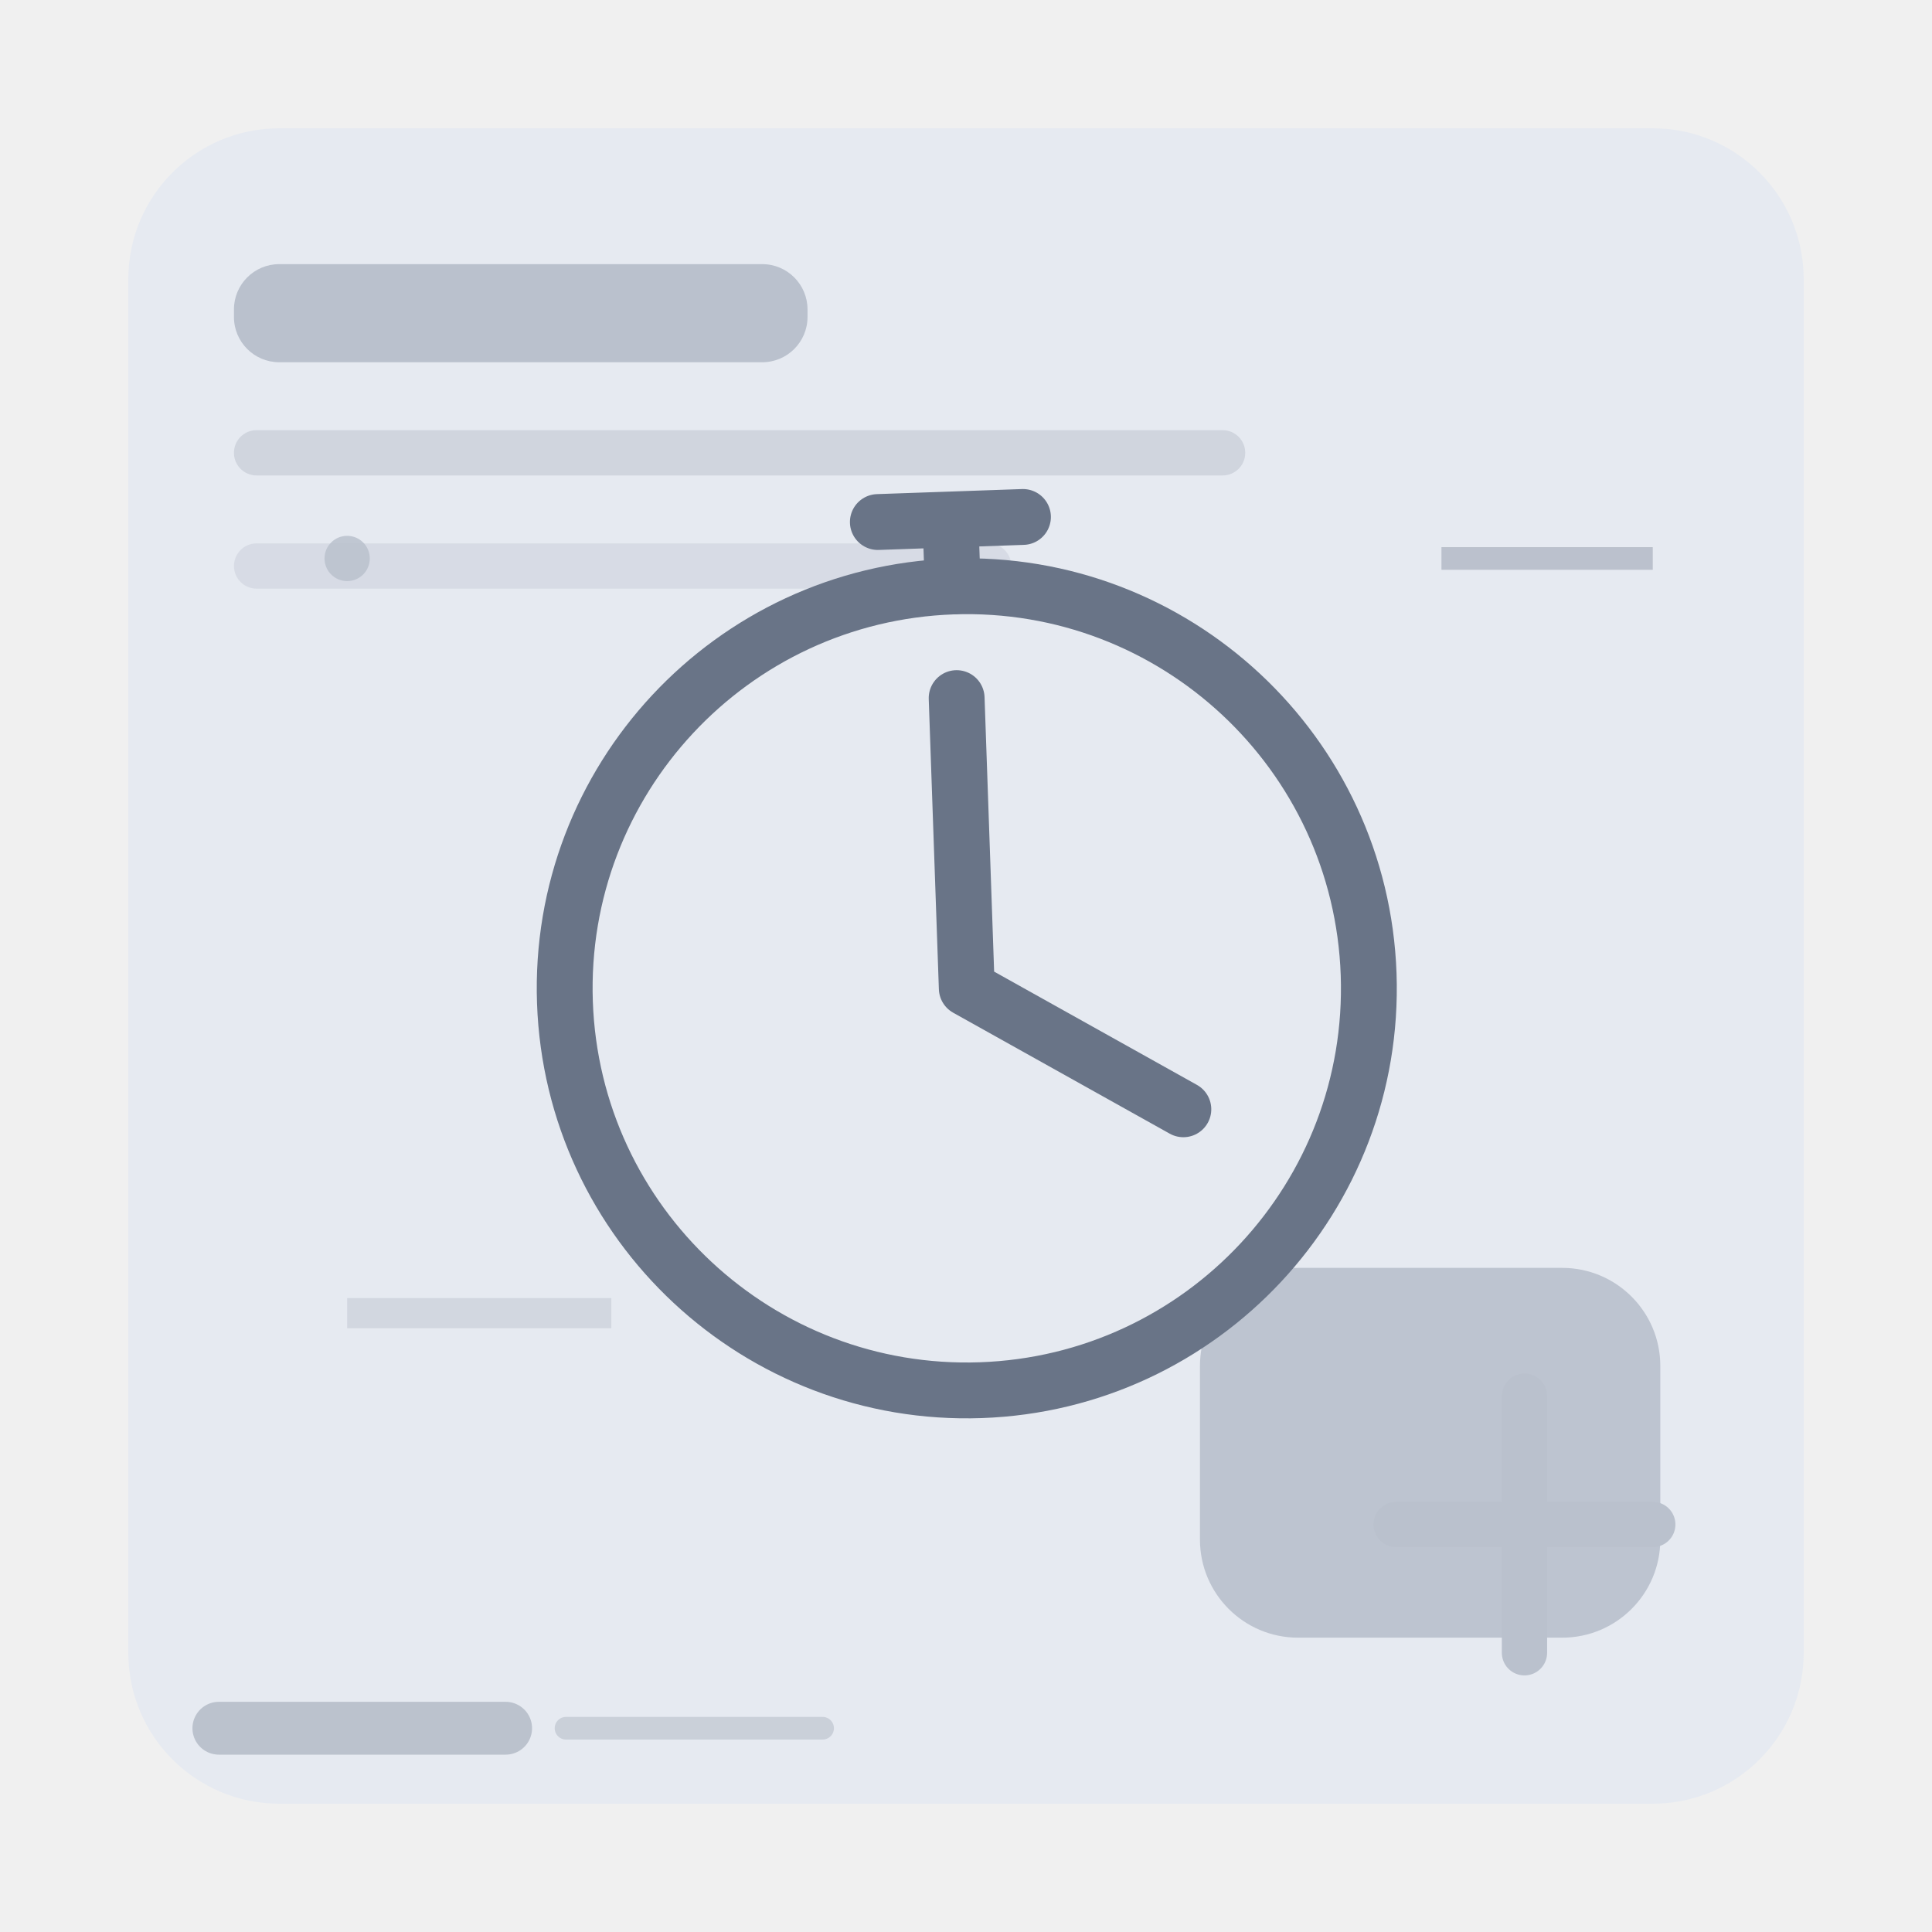
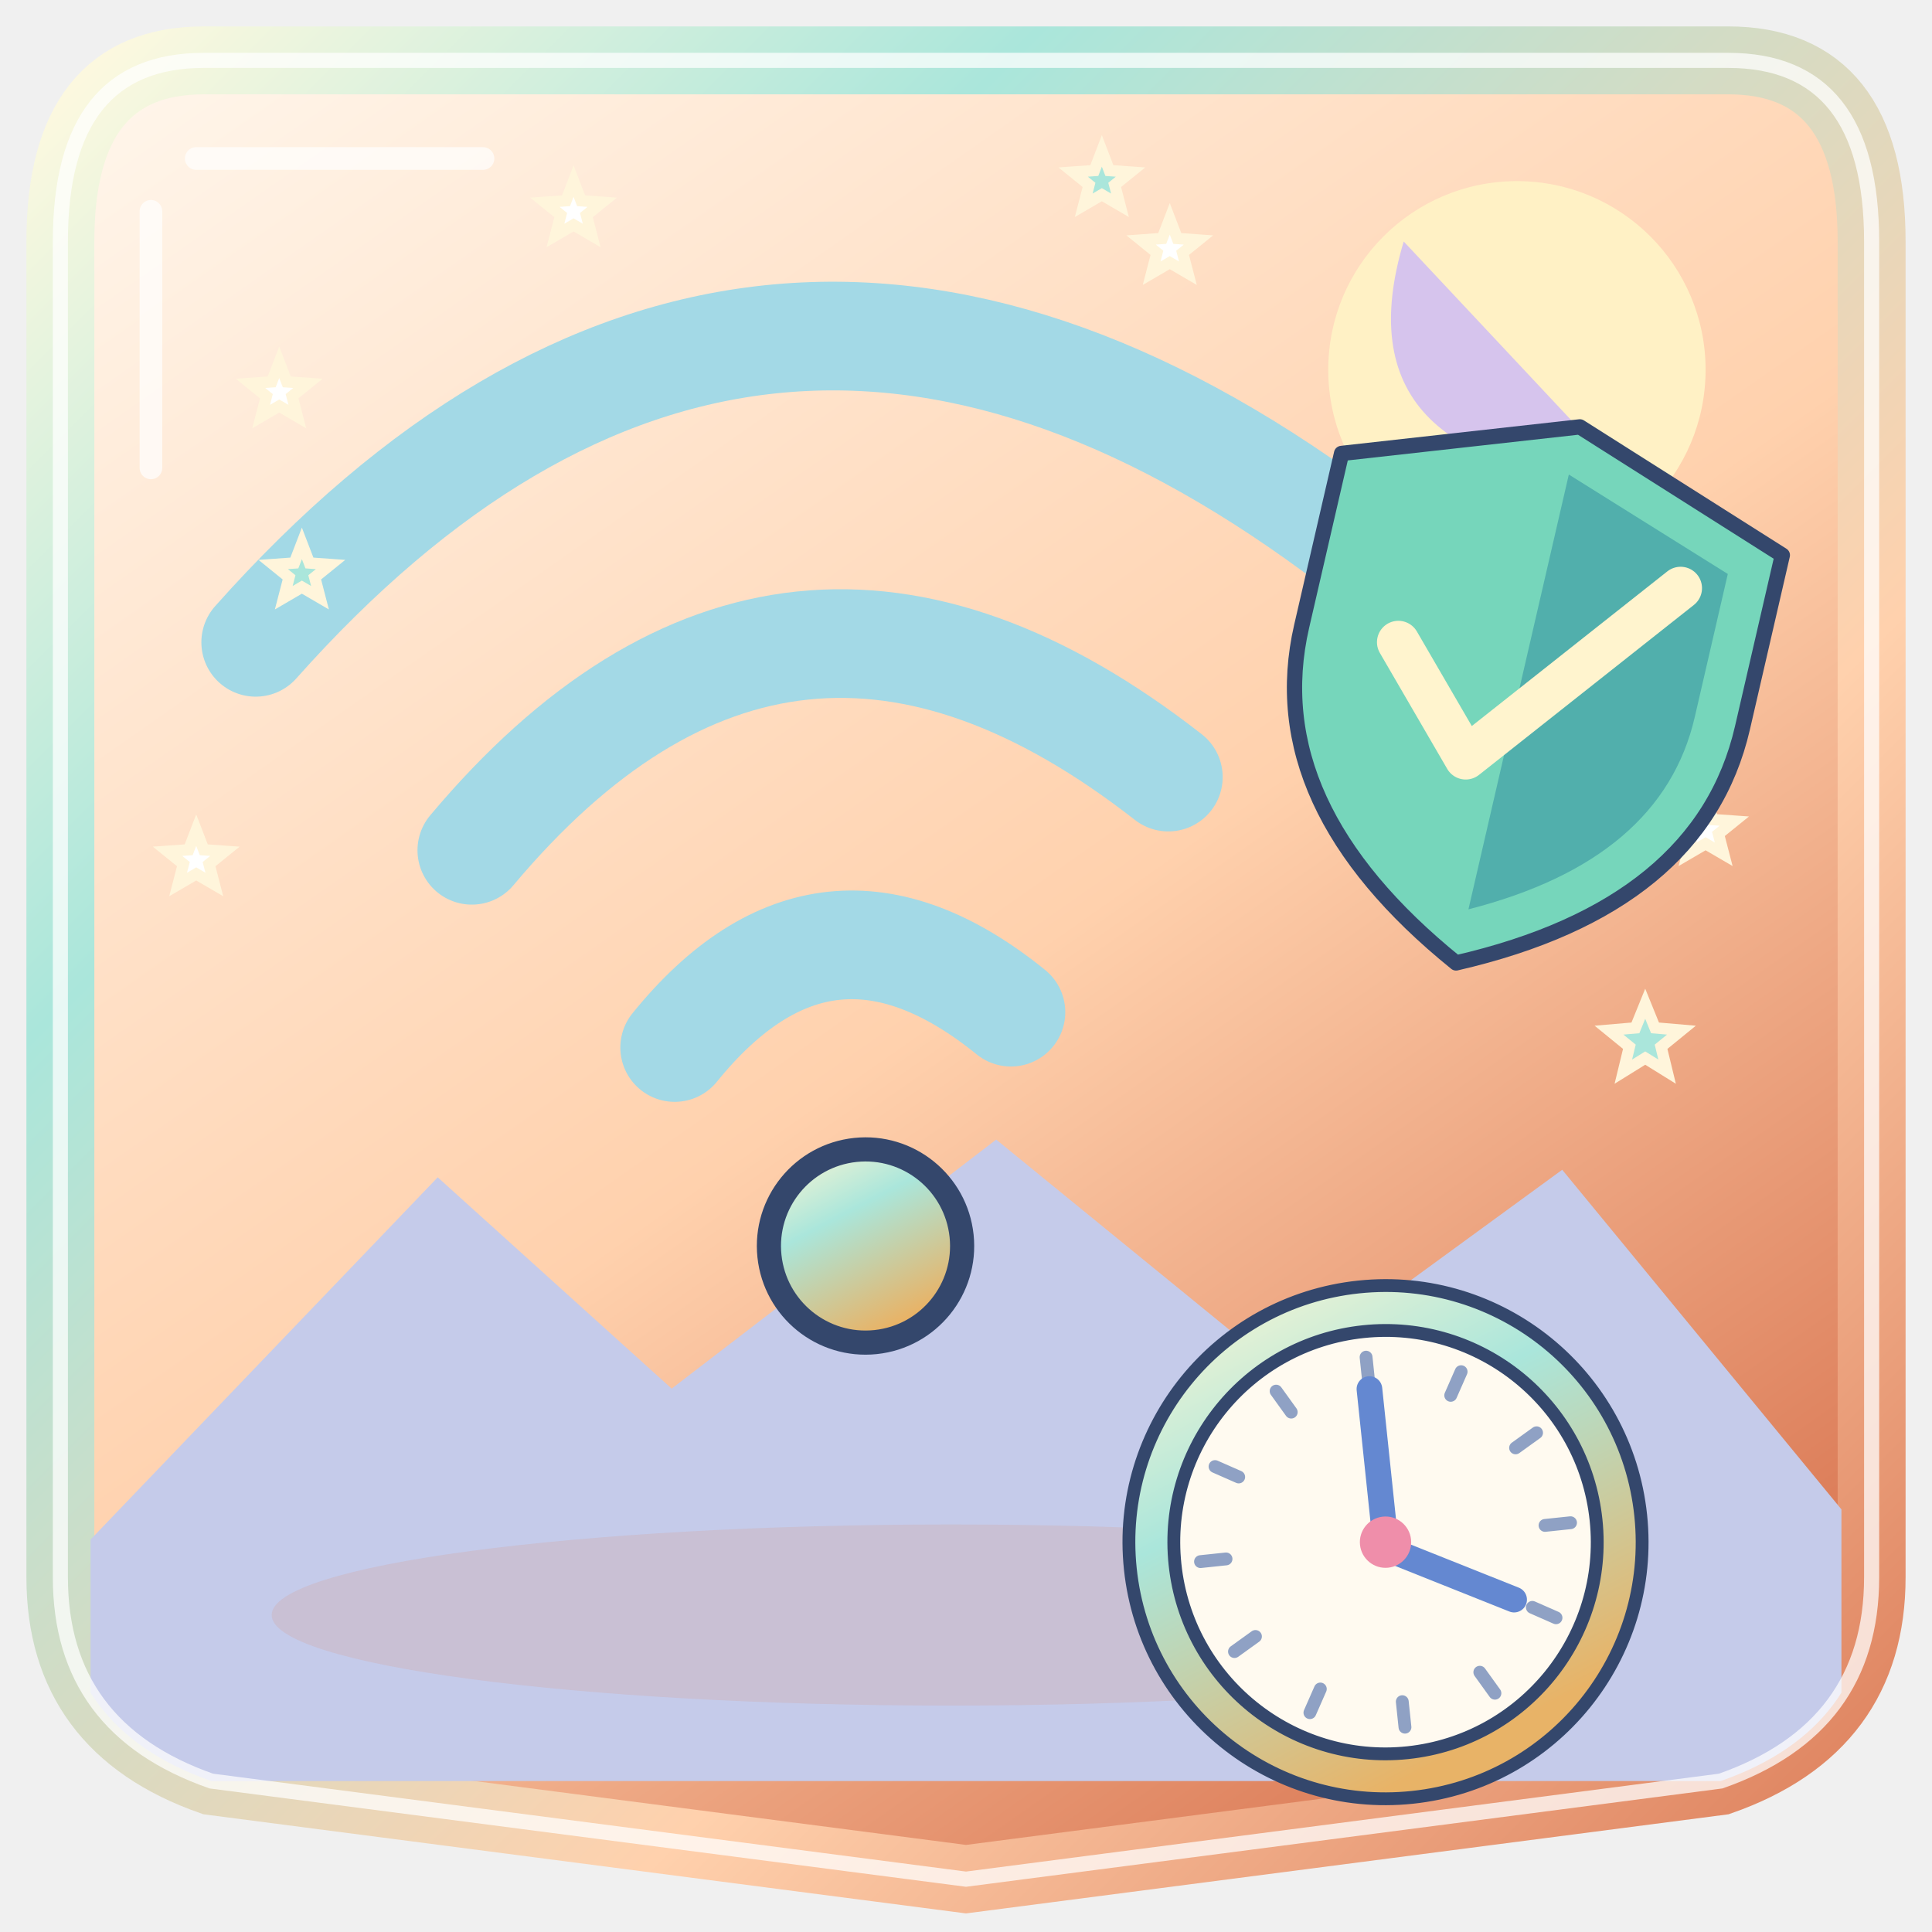
- <svg xmlns="http://www.w3.org/2000/svg" width="256" height="256" viewBox="0 0 256 256">
-   <rect x="17" y="17" width="222" height="222" rx="20" fill="#E6EAF1" />
-   <rect x="31" y="35" width="76" height="13" rx="6" fill="#BAC1CD" />
-   <rect x="31" y="57" width="134" height="6" rx="3" fill="#677286" opacity=".18" />
-   <rect x="31" y="72" width="103" height="6" rx="3" fill="#677286" opacity=".12" />
-   <rect x="159" y="168" width="61" height="49" rx="13" fill="#BAC1CD" opacity=".92" />
-   <circle cx="46" cy="74" r="3" fill="#BAC1CD" opacity=".85" />
-   <path d="M191 74h28" stroke="#677286" stroke-width="3" opacity=".34" />
-   <path d="M46 174h35" stroke="#BAC1CD" stroke-width="4" opacity=".45" />
-   <g transform="translate(33.28 33.28) scale(0.740) rotate(-2 128 128)" fill="none" stroke="#697487" stroke-width="10" stroke-linecap="round" stroke-linejoin="round">
-     <circle cx="128" cy="132" r="72" />
-     <path d="M128 80v52l38 23M115 48h26M128 48v12" />
+ <svg xmlns="http://www.w3.org/2000/svg" width="512" height="512" viewBox="0 0 256 256">
+   <defs>
+     <linearGradient id="sky" x2=".7" y2="1">
+       <stop stop-color="#fff7ed" />
+       <stop offset=".58" stop-color="#ffd1ad" />
+       <stop offset="1" stop-color="#dc7d59" />
+     </linearGradient>
+     <linearGradient id="gold" x2=".4" y2="1">
+       <stop stop-color="#fff6d2" />
+       <stop offset=".42" stop-color="#aae6db" />
+       <stop offset="1" stop-color="#e8b367" />
+     </linearGradient>
+     <linearGradient id="rim" x2="1" y2="1">
+       <stop stop-color="#fff9df" />
+       <stop offset=".26" stop-color="#aae6db" />
+       <stop offset=".66" stop-color="#ffd1ad" />
+       <stop offset="1" stop-color="#dc7d59" />
+     </linearGradient>
+     <clipPath id="clip">
+       <path d="M27 8h202q19 0 19 24v177q0 20-20 27l-100 13-100-13q-20-7-20-27V32Q8 8 27 8Z" />
+     </clipPath>
+   </defs>
+   <path d="M27 8h202q19 0 19 24v177q0 20-20 27l-100 13-100-13q-20-7-20-27V32Q8 8 27 8Z" fill="url(#sky)" stroke="url(#rim)" stroke-width="9" />
+   <g clip-path="url(#clip)">
+     <circle cx="201" cy="49" r="25" fill="#fff1c5" stroke="none" stroke-width="2" />
+     <path d="M186 32q-9 30 30 32" fill="#d6c4ed" stroke="none" stroke-width="2.5" stroke-linecap="round" stroke-linejoin="round" />
+     <polygon points="37.0,48.0 38.0,50.6 40.8,50.8 38.7,52.5 39.4,55.2 37.0,53.8 34.6,55.2 35.3,52.5 33.2,50.8 36.0,50.6" fill="#fff" stroke="#fff5db" stroke-width="1.5" />
+     <polygon points="76.0,24.0 77.0,26.6 79.8,26.8 77.7,28.5 78.4,31.2 76.0,29.8 73.6,31.2 74.3,28.5 72.2,26.8 75.0,26.6" fill="#fff" stroke="#fff5db" stroke-width="1.5" />
+     <polygon points="155.0,29.0 156.0,31.6 158.8,31.8 156.7,33.5 157.4,36.2 155.0,34.8 152.6,36.2 153.3,33.5 151.2,31.8 154.0,31.6" fill="#fff" stroke="#fff5db" stroke-width="1.5" />
+     <polygon points="226.0,106.0 227.0,108.6 229.8,108.8 227.7,110.5 228.4,113.2 226.0,111.8 223.6,113.2 224.3,110.5 222.2,108.8 225.0,108.6" fill="#fff" stroke="#fff5db" stroke-width="1.5" />
+     <polygon points="26.0,110.0 27.0,112.6 29.8,112.8 27.7,114.5 28.4,117.2 26.0,115.8 23.6,117.2 24.3,114.5 22.2,112.8 25.0,112.6" fill="#fff" stroke="#fff5db" stroke-width="1.5" />
+     <path d="M12 204 58 156l31 28 43-33 38 31 37-27 37 45v36H12Z" fill="#c5cbea" stroke="none" stroke-width="2.5" stroke-linecap="round" stroke-linejoin="round" />
+     <ellipse cx="126" cy="214" rx="90" ry="12" fill="#dc7d59" opacity=".15" />
+     <g transform="translate(29 31) rotate(-6 80.0 80.0) scale(1.6)">
+       <path d="M5 29q45-41 90 0M21 48q29-28 58 0M36 66q14-14 28 0" fill="none" stroke="#a3d9e6" stroke-width="9" stroke-linecap="round" stroke-linejoin="round" />
+       <circle cx="50" cy="84" r="8" fill="url(#gold)" stroke="#34476c" stroke-width="2" />
+     </g>
+     <g transform="translate(161 50) rotate(13 40.5 40.5) scale(0.81)">
+       <path d="M50 7 87 20v29q0 30-37 48Q13 79 13 49V20Z" fill="#76d6bb" stroke="#34476c" stroke-width="2.5" stroke-linecap="round" stroke-linejoin="round" />
+       <path d="M50 15 79 25v24q0 24-29 39Z" fill="#51afac" stroke="none" stroke-width="2.5" stroke-linecap="round" stroke-linejoin="round" />
+       <path d="m29 48 15 16 28-35" fill="none" stroke="#fff4ce" stroke-width="7" stroke-linecap="round" stroke-linejoin="round" />
+     </g>
+     <g transform="translate(141 161) rotate(-6 42.5 42.5) scale(0.85)">
+       <circle cx="50" cy="51" r="40" fill="url(#gold)" stroke="#34476c" stroke-width="2" />
+       <circle cx="50" cy="51" r="33" fill="#fffaf0" stroke="#34476c" stroke-width="2" />
+       <path d="M50.0 26.0l0.0 -4.0" fill="none" stroke="#8fa1c4" stroke-width="2" stroke-linecap="round" stroke-linejoin="round" />
+       <path d="M62.5 29.3l2.0 -3.5" fill="none" stroke="#8fa1c4" stroke-width="2" stroke-linecap="round" stroke-linejoin="round" />
+       <path d="M71.7 38.5l3.5 -2.0" fill="none" stroke="#8fa1c4" stroke-width="2" stroke-linecap="round" stroke-linejoin="round" />
+       <path d="M75.0 51.0l4.0 -0.0" fill="none" stroke="#8fa1c4" stroke-width="2" stroke-linecap="round" stroke-linejoin="round" />
+       <path d="M71.7 63.5l3.5 2.0" fill="none" stroke="#8fa1c4" stroke-width="2" stroke-linecap="round" stroke-linejoin="round" />
+       <path d="M62.5 72.7l2.0 3.5" fill="none" stroke="#8fa1c4" stroke-width="2" stroke-linecap="round" stroke-linejoin="round" />
+       <path d="M50.0 76.0l0.0 4.0" fill="none" stroke="#8fa1c4" stroke-width="2" stroke-linecap="round" stroke-linejoin="round" />
+       <path d="M37.5 72.7l-2.0 3.5" fill="none" stroke="#8fa1c4" stroke-width="2" stroke-linecap="round" stroke-linejoin="round" />
+       <path d="M28.3 63.5l-3.5 2.0" fill="none" stroke="#8fa1c4" stroke-width="2" stroke-linecap="round" stroke-linejoin="round" />
+       <path d="M25.0 51.0l-4.0 0.0" fill="none" stroke="#8fa1c4" stroke-width="2" stroke-linecap="round" stroke-linejoin="round" />
+       <path d="M28.3 38.5l-3.5 -2.0" fill="none" stroke="#8fa1c4" stroke-width="2" stroke-linecap="round" stroke-linejoin="round" />
+       <path d="M37.5 29.3l-2.0 -3.5" fill="none" stroke="#8fa1c4" stroke-width="2" stroke-linecap="round" stroke-linejoin="round" />
+       <path d="M50 27v25l19 10" fill="none" stroke="#6488d1" stroke-width="4" stroke-linecap="round" stroke-linejoin="round" />
+       <circle cx="50" cy="51" r="4" fill="#ef8eaa" stroke="none" stroke-width="2" />
+     </g>
+     <polygon points="40.0,72.0 41.0,74.6 43.8,74.8 41.7,76.5 42.4,79.2 40.0,77.8 37.6,79.2 38.3,76.5 36.2,74.8 39.0,74.6" fill="#aae6db" stroke="#fff5db" stroke-width="1.5" />
+     <polygon points="218.0,133.0 219.3,136.2 222.8,136.5 220.1,138.7 220.9,142.0 218.0,140.2 215.1,142.0 215.9,138.7 213.2,136.5 216.7,136.2" fill="#aae6db" stroke="#fff5db" stroke-width="1.5" />
+     <polygon points="146.0,20.0 147.0,22.6 149.8,22.8 147.7,24.5 148.4,27.2 146.0,25.8 143.6,27.2 144.3,24.5 142.2,22.8 145.0,22.6" fill="#aae6db" stroke="#fff5db" stroke-width="1.5" />
  </g>
-   <path d="M185 202h34M202 185v34" stroke="#BAC1CD" stroke-width="6" stroke-linecap="round" />
-   <path d="M29 229h38" stroke="#BBC2CD" stroke-width="7" stroke-linecap="round" />
-   <path d="M75 229h34" stroke="#677286" stroke-width="3" opacity=".22" stroke-linecap="round" />
+   <path d="M27 8h202q19 0 19 24v177q0 20-20 27l-100 13-100-13q-20-7-20-27V32Q8 8 27 8Z" fill="none" stroke="#ffffffbb" stroke-width="2" />
+   <path d="M26 21h38M20 28v34" fill="none" stroke="#ffffffb0" stroke-width="3" stroke-linecap="round" />
</svg>
